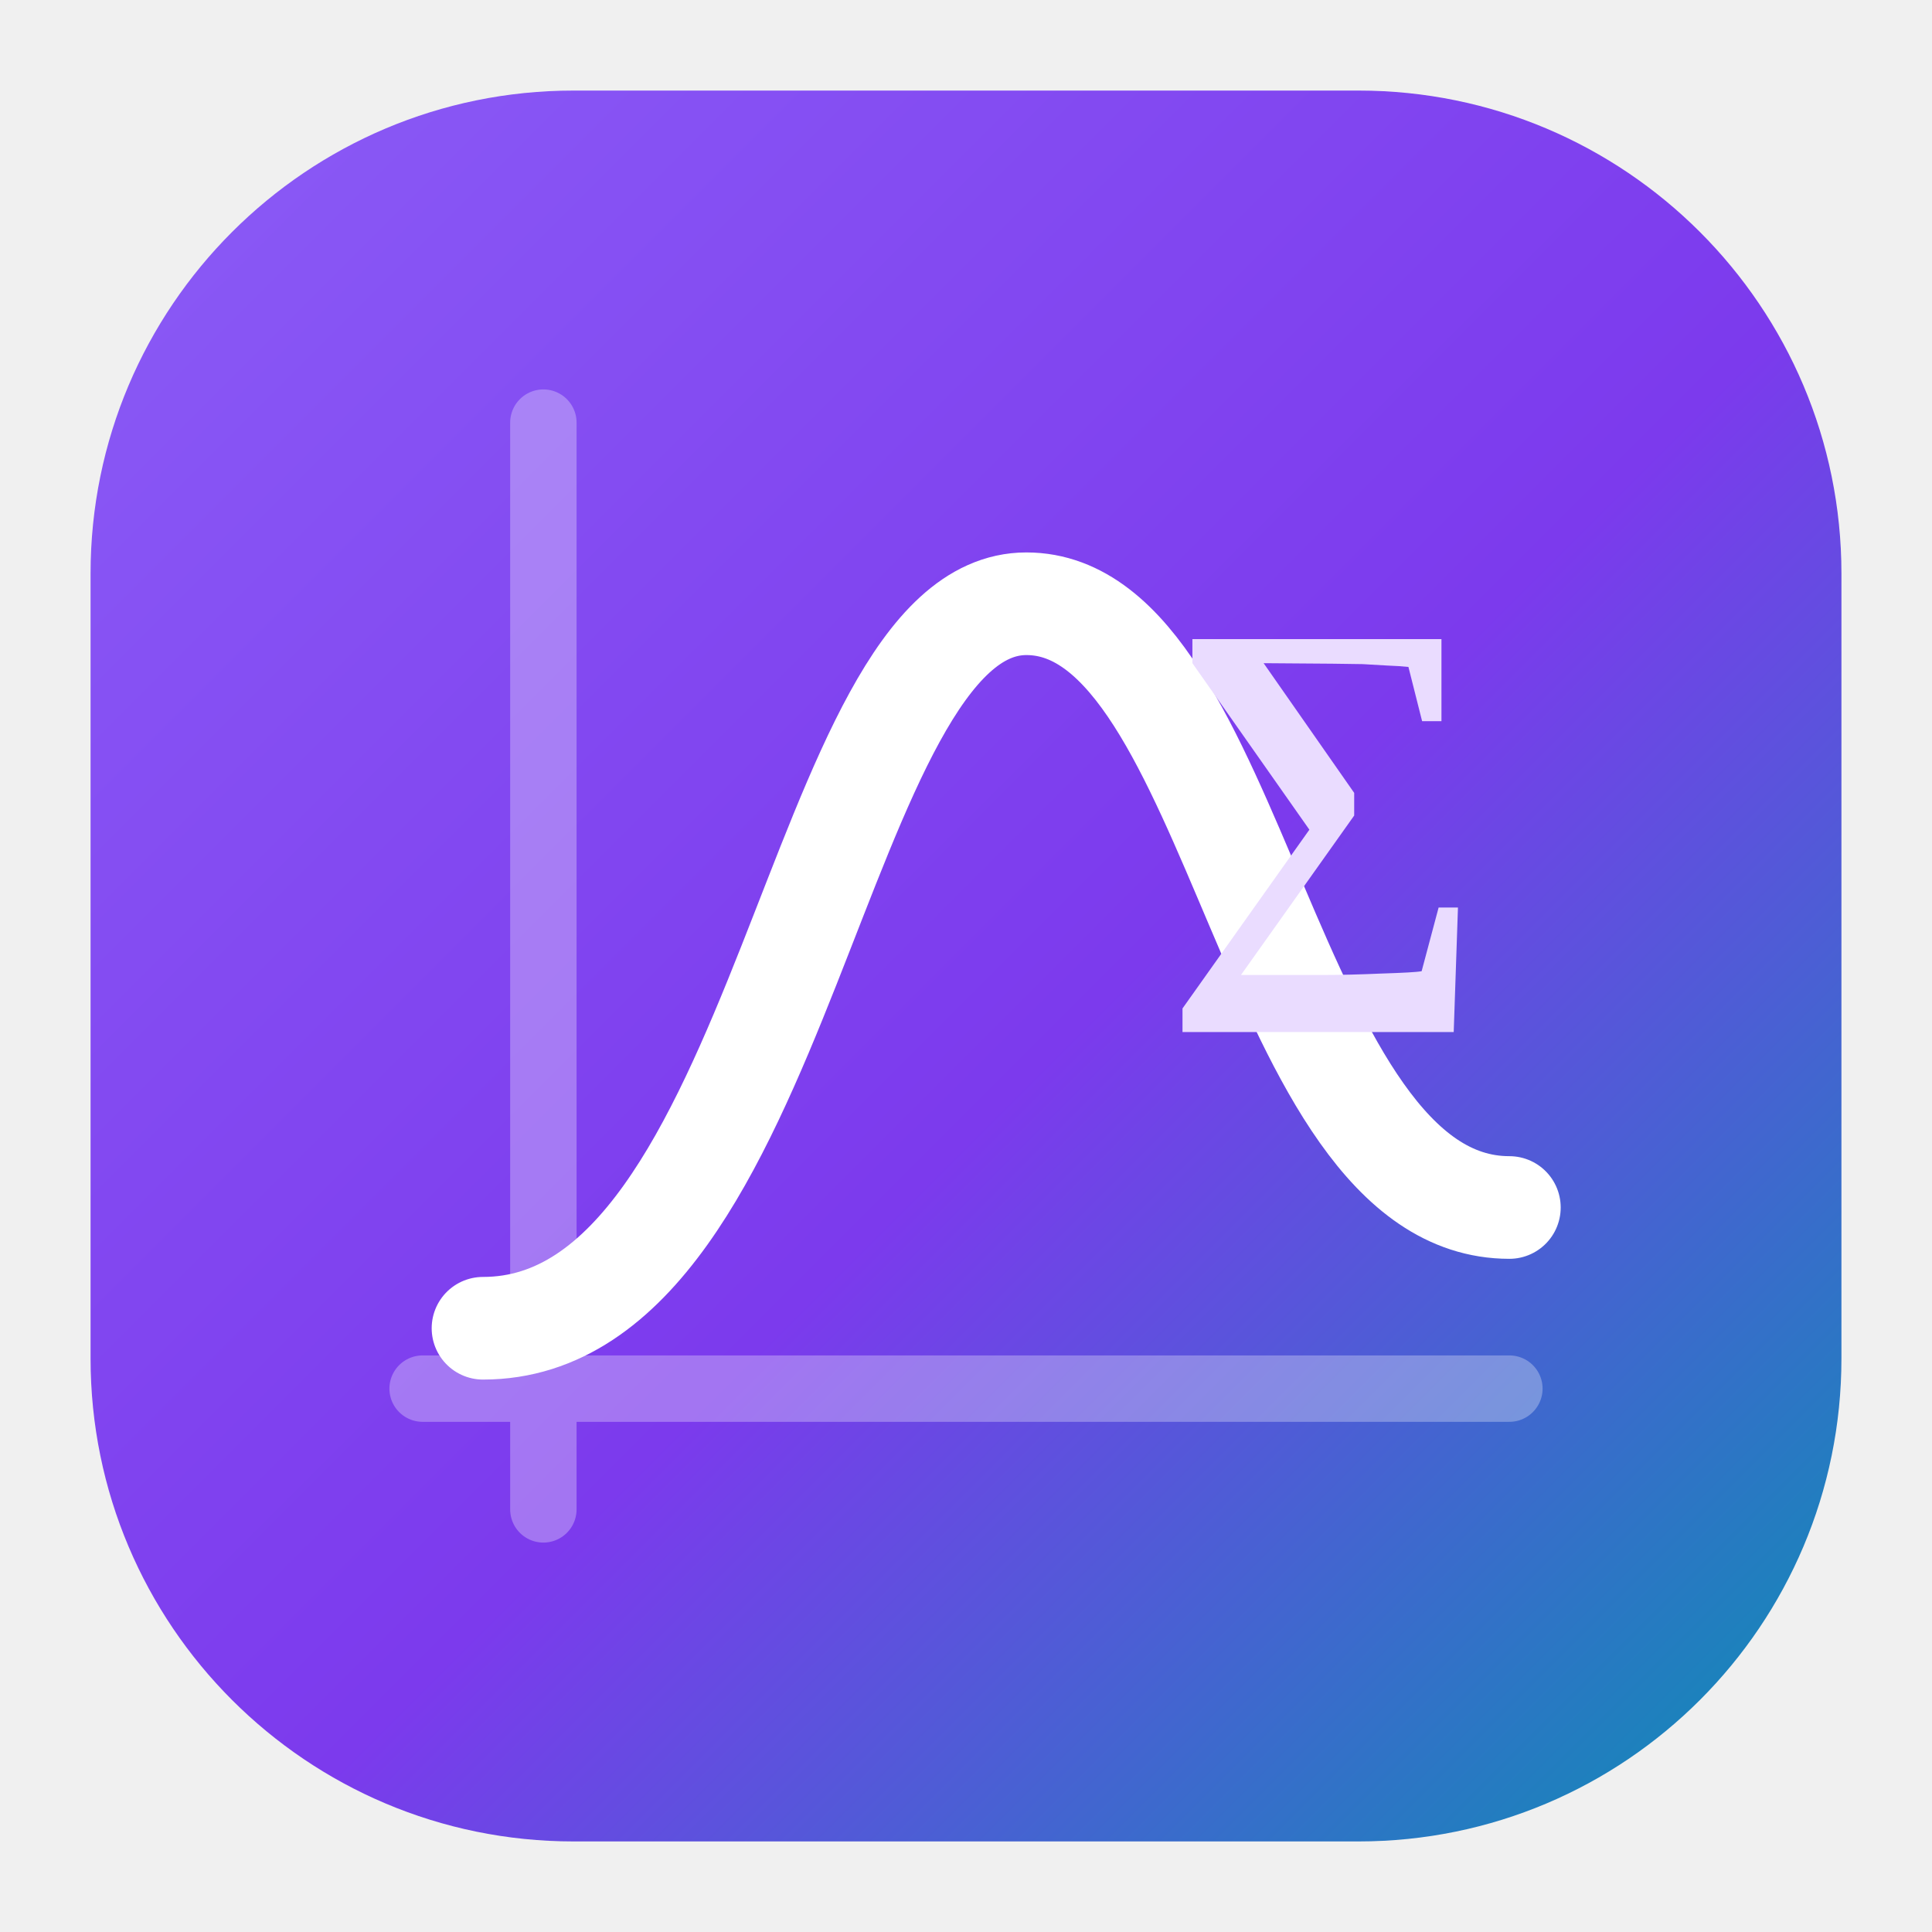
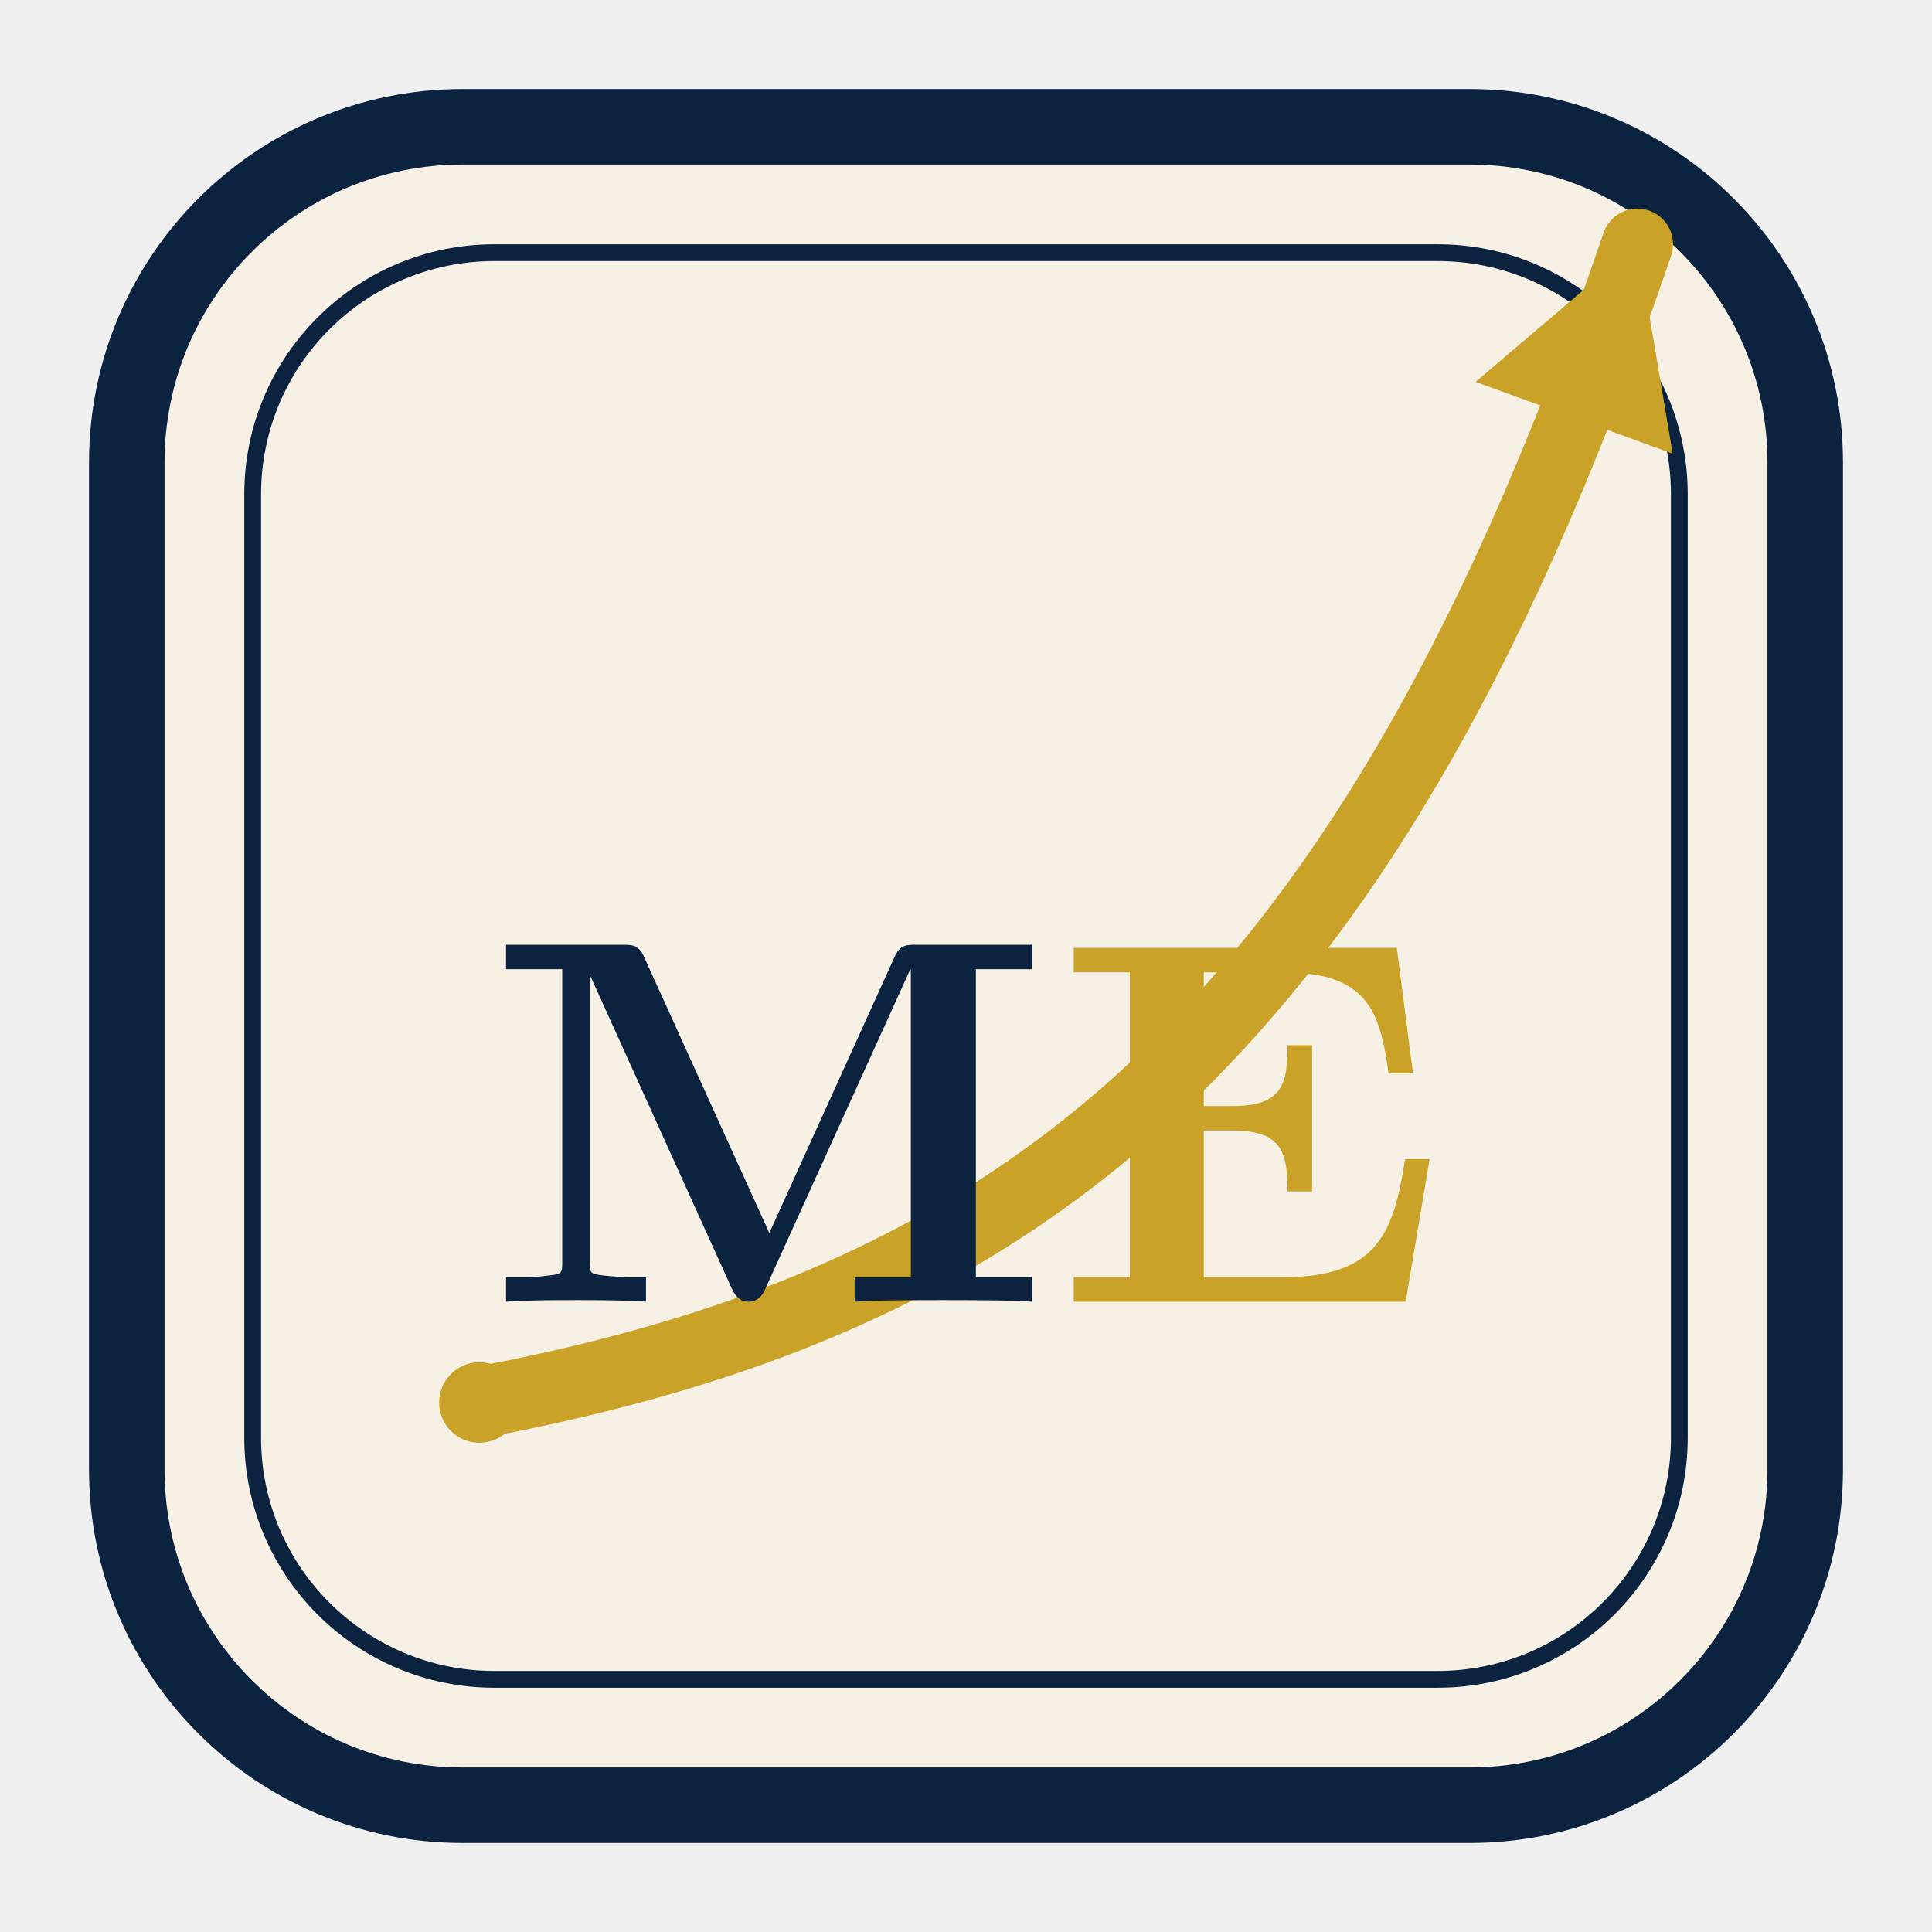
- <svg xmlns="http://www.w3.org/2000/svg" viewBox="0 0 64 64" width="64" height="64">
-   <defs>
-     <linearGradient id="lg" x1="0" y1="0" x2="1" y2="1">
-       <stop offset="0" stop-color="#8b5cf6" />
-       <stop offset="0.55" stop-color="#7c3aed" />
-       <stop offset="1" stop-color="#0891b2" />
-     </linearGradient>
-   </defs>
-   <rect x="3" y="3" width="58" height="58" rx="16" fill="url(#lg)" />
-   <path d="M14 46 H50 M18 50 V14" stroke="rgba(255,255,255,.30)" stroke-width="2.2" stroke-linecap="round" />
-   <path d="M16 44 C26 44 27 20 34 20 C41 20 42 40 50 40" fill="none" stroke="#ffffff" stroke-width="3.4" stroke-linecap="round" />
-   <text x="38.5" y="31" font-family="Georgia, 'Times New Roman', serif" font-size="15" fill="#eadcff" font-weight="700">∑</text>
+ <svg xmlns="http://www.w3.org/2000/svg" viewBox="0 0 640 640" width="640" height="640">
+   <rect x="42" y="42" width="556" height="556" rx="111.2" ry="111.2" fill="#F6F1E4" stroke="#0C2340" stroke-width="25.02" />
+   <rect x="83.7" y="83.7" width="472.6" height="472.6" rx="80.064" ry="80.064" fill="none" stroke="#0C2340" stroke-width="5.56" />
+   <path d="M 158.76,464.56 L 163.56,463.64 L 168.35,462.70 L 173.15,461.71 L 177.94,460.70 L 182.74,459.65 L 187.53,458.56 L 192.33,457.43 L 197.12,456.27 L 201.92,455.06 L 206.72,453.81 L 211.51,452.52 L 216.31,451.18 L 221.10,449.80 L 225.90,448.37 L 230.69,446.88 L 235.49,445.35 L 240.28,443.76 L 245.08,442.12 L 249.87,440.42 L 254.67,438.65 L 259.47,436.83 L 264.26,434.95 L 269.06,432.99 L 273.85,430.97 L 278.65,428.88 L 283.44,426.72 L 288.24,424.48 L 293.03,422.16 L 297.83,419.76 L 302.62,417.28 L 307.42,414.71 L 312.22,412.05 L 317.01,409.30 L 321.81,406.45 L 326.60,403.50 L 331.40,400.45 L 336.19,397.29 L 340.99,394.02 L 345.78,390.64 L 350.58,387.14 L 355.38,383.51 L 360.17,379.76 L 364.97,375.88 L 369.76,371.86 L 374.56,367.70 L 379.35,363.40 L 384.15,358.95 L 388.94,354.34 L 393.74,349.57 L 398.53,344.63 L 403.33,339.52 L 408.13,334.23 L 412.92,328.75 L 417.72,323.09 L 422.51,317.22 L 427.31,311.15 L 432.10,304.87 L 436.90,298.37 L 441.69,291.64 L 446.49,284.68 L 451.29,277.47 L 456.08,270.01 L 460.88,262.29 L 465.67,254.30 L 470.47,246.03 L 475.26,237.47 L 480.06,228.62 L 484.85,219.45 L 489.65,209.96 L 494.45,200.14 L 499.24,189.98 L 504.04,179.46 L 508.83,168.57 L 513.63,157.30 L 518.42,145.64 L 523.22,133.57 L 528.01,121.08 L 532.81,108.15 L 537.60,94.77 L 542.40,80.92" fill="none" stroke="#C9A227" stroke-width="23.63" stroke-linecap="round" stroke-linejoin="round" />
+   <path d="M 542.4,80.9 L 488.8,126.5 L 554.1,150.3 Z" fill="#C9A227" />
+   <circle cx="158.8" cy="464.6" r="13.344" fill="#C9A227" />
+   <path d="M1051 0V47H943V639H1051V686H830C808 686 797 686 786 661L546 132L306 661C295 686 284 686 262 686H40V639H148V76C148 54 147 53 119 50C95 47 93 47 65 47H40V0C78 3 135 3 174 3C216 3 268 3 309 0V47H284C266 47 249 48 231 50C202 53 201 54 201 76V626H202L474 25C483 5 495 0 506 0C526 0 534 15 538 24L817 639H818V47H710V0C746 3 839 3 880 3C921 3 1015 3 1051 0Z" fill="#0C2340" transform="translate(160.739,431.200) scale(0.17236,-0.17236)" />
+   <path d="M723 274H676C654 136 626 47 441 47H289V329H344C440 329 450 286 450 212H497V493H450C450 419 441 376 344 376H289V633H441C602 633 628 560 644 439H691L660 680H39V633H147V47H39V0H677Z" fill="#C9A227" transform="translate(348.956,431.200) scale(0.17236,-0.17236)" />
</svg>
